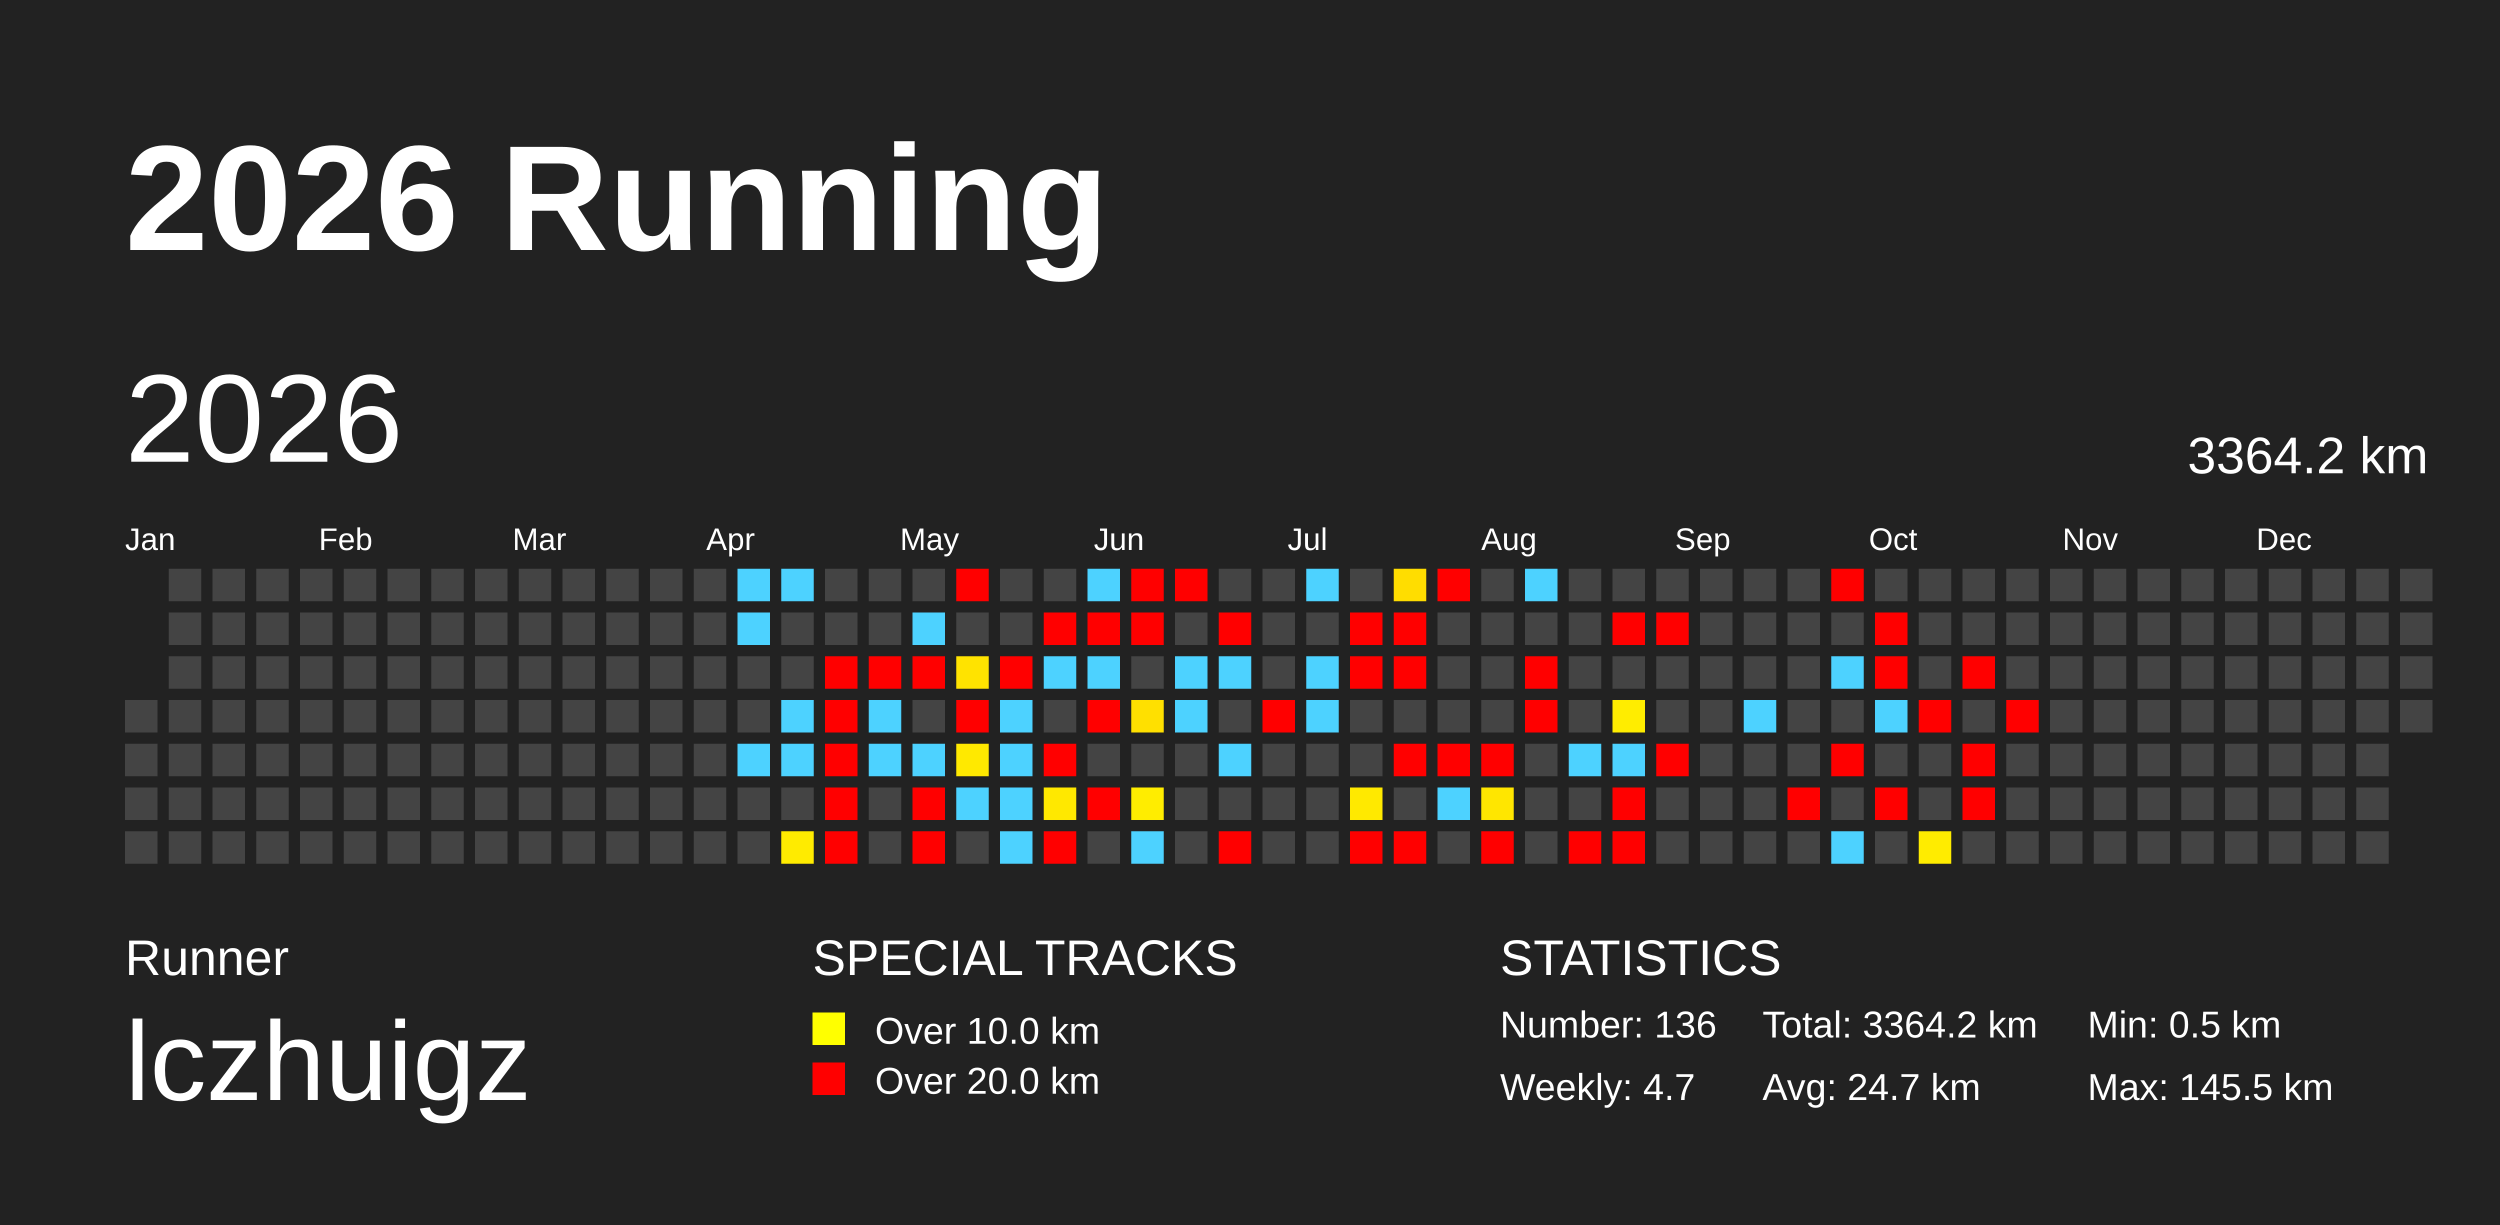
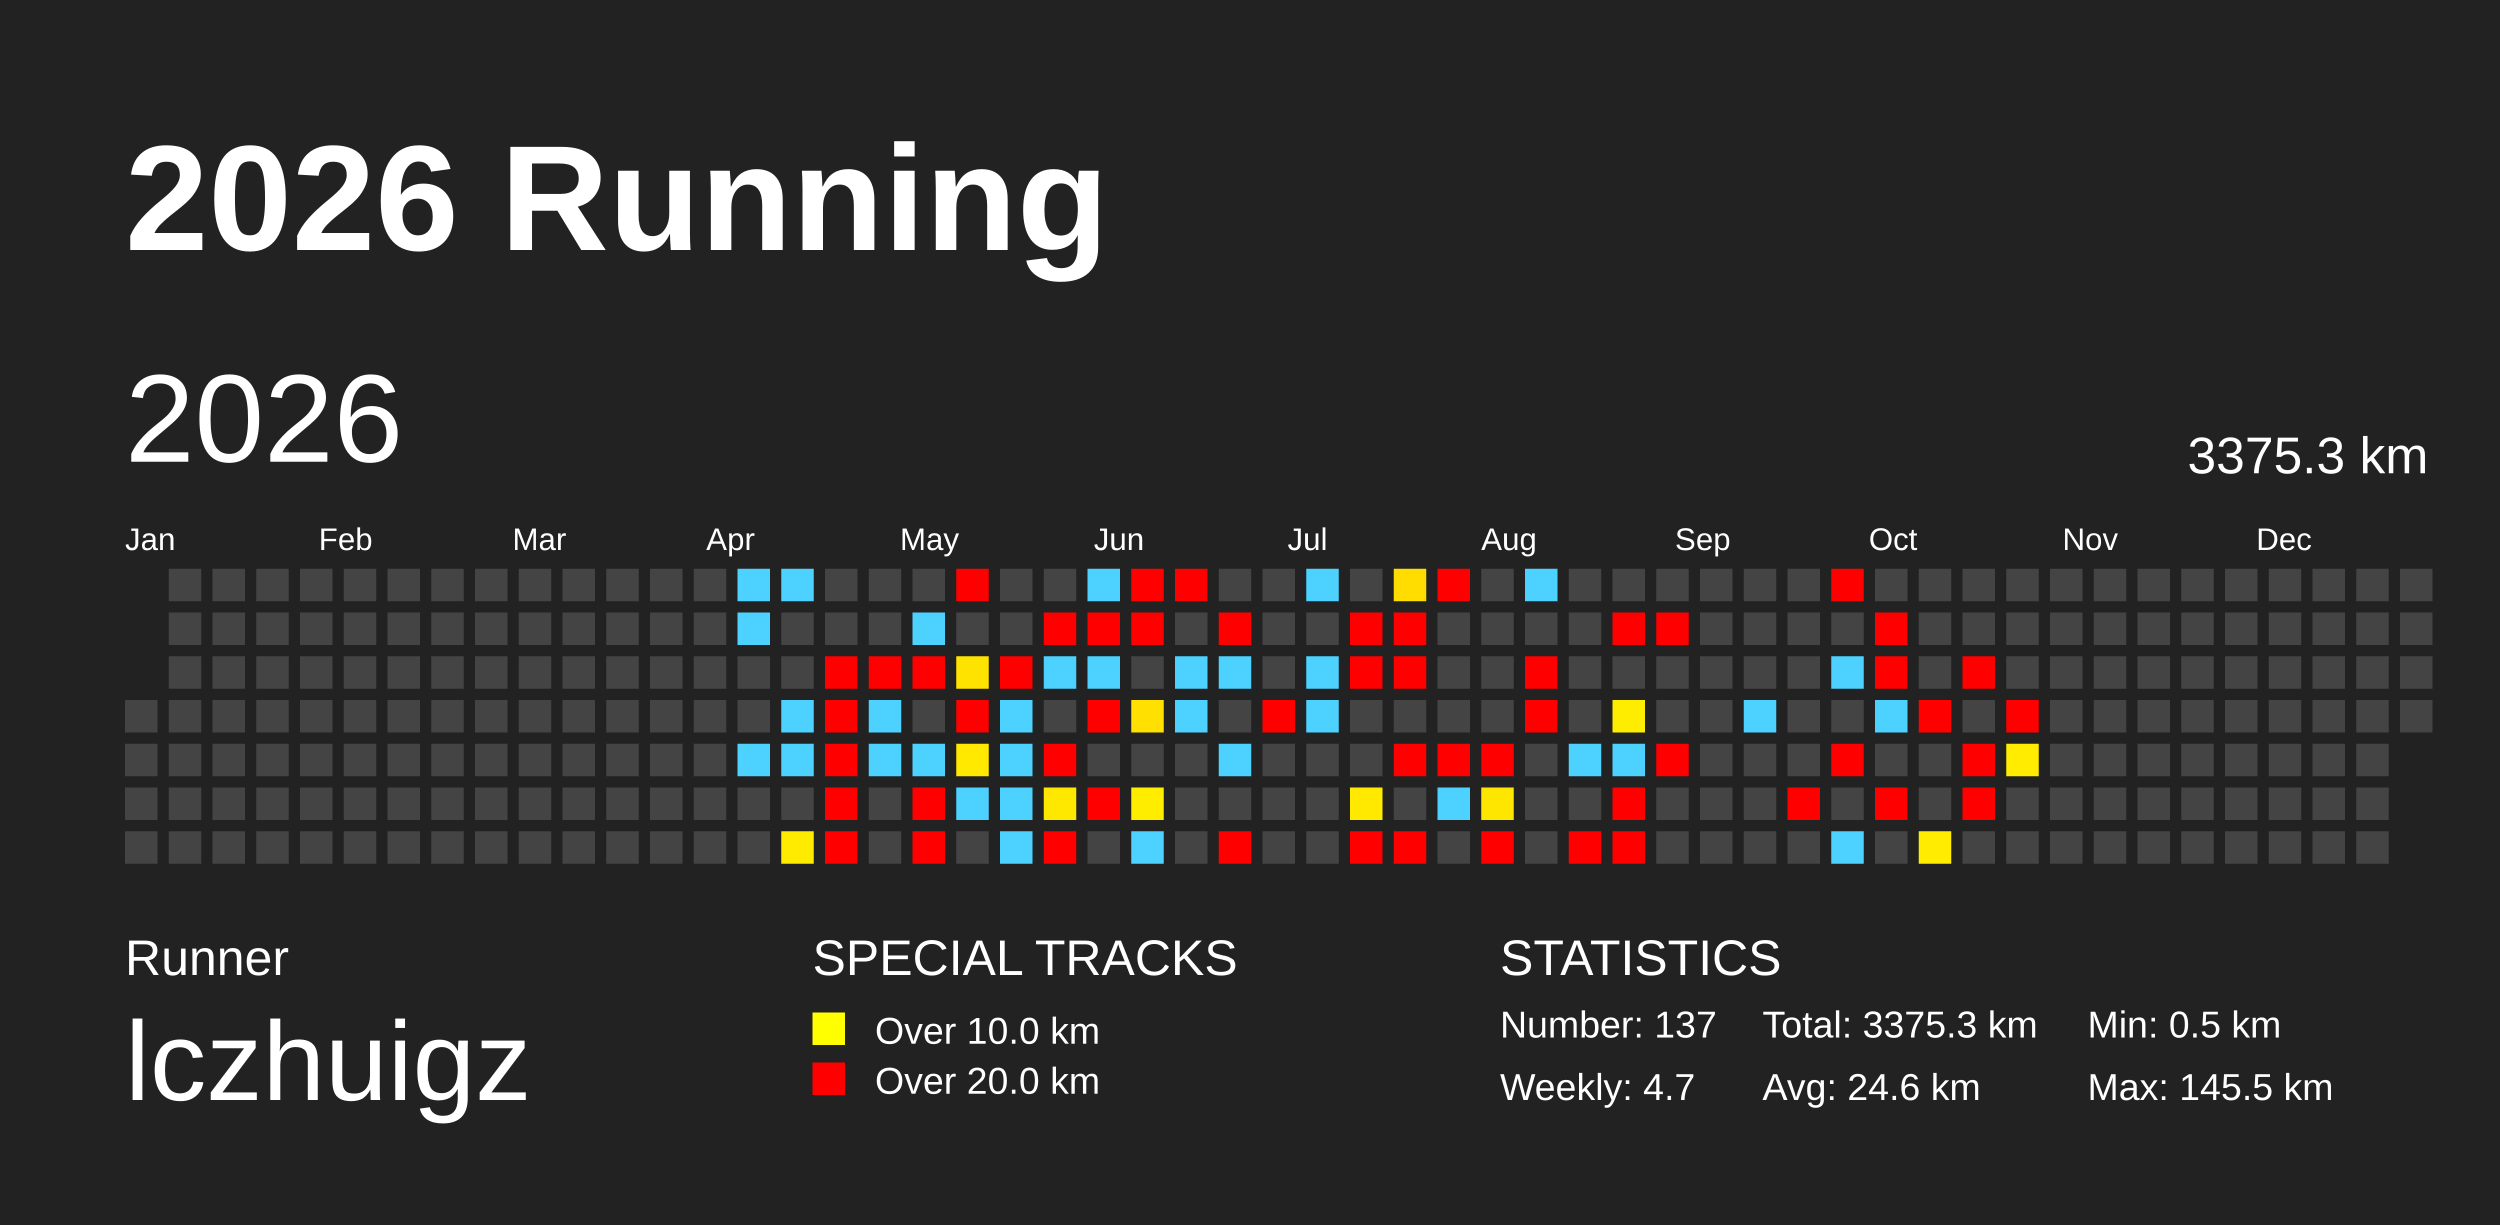
<svg xmlns="http://www.w3.org/2000/svg" baseProfile="full" height="98mm" version="1.1" viewBox="0,0,200,98" width="200mm">
  <defs>
    <pattern height="2" id="indoor-stripe" patternUnits="userSpaceOnUse" width="2">
      <line stroke="white" stroke-opacity="0.45" stroke-width="0.5" x1="0" x2="2" y1="2" y2="0" />
    </pattern>
  </defs>
  <rect fill="#222222" height="98" width="200" x="0" y="0" />
  <text fill="#FFFFFF" style="font-size:12px; font-family:Arial; font-weight:bold;" x="10" y="20">2026 Running</text>
  <text fill="#FFFFFF" style="font-size:4px; font-family:Arial" x="10" y="78">Runner</text>
  <text fill="#FFFFFF" style="font-size:9px; font-family:Arial" x="10" y="88">lczhuigz</text>
  <text fill="#FFFFFF" style="font-size:4px; font-family:Arial" x="65" y="78">SPECIAL TRACKS</text>
  <rect fill="yellow" height="2.6" width="2.6" x="65" y="81" />
  <text fill="#FFFFFF" style="font-size:3px; font-family:Arial" x="70" y="83.5">Over 10.0 km</text>
  <rect fill="red" height="2.6" width="2.6" x="65" y="85" />
  <text fill="#FFFFFF" style="font-size:3px; font-family:Arial" x="70" y="87.5">Over 20.0 km</text>
  <text fill="#FFFFFF" style="font-size:4px; font-family:Arial" x="120" y="78">STATISTICS</text>
-   <text fill="#FFFFFF" style="font-size:3px; font-family:Arial" x="120" y="83">Number: 136</text>
+   <text fill="#FFFFFF" style="font-size:3px; font-family:Arial" x="120" y="83">Number: 137</text>
  <text fill="#FFFFFF" style="font-size:3px; font-family:Arial" x="120" y="88">Weekly: 4.7</text>
-   <text fill="#FFFFFF" style="font-size:3px; font-family:Arial" x="141" y="83">Total: 3364.2 km</text>
-   <text fill="#FFFFFF" style="font-size:3px; font-family:Arial" x="141" y="88">Avg: 24.7 km</text>
+   <text fill="#FFFFFF" style="font-size:3px; font-family:Arial" x="141" y="83">Total: 3375.3 km</text>
+   <text fill="#FFFFFF" style="font-size:3px; font-family:Arial" x="141" y="88">Avg: 24.6 km</text>
  <text fill="#FFFFFF" style="font-size:3px; font-family:Arial" x="167" y="83">Min: 0.5 km</text>
  <text fill="#FFFFFF" style="font-size:3px; font-family:Arial" x="167" y="88">Max: 145.5 km</text>
  <text dominant-baseline="hanging" fill="#FFFFFF" style="font-size:10.0px; font-family:Arial;" x="10" y="30">2026</text>
-   <text dominant-baseline="hanging" fill="#FFFFFF" style="font-size:4.125px; font-family:Arial;" x="175" y="35">3364.2 km</text>
+   <text dominant-baseline="hanging" fill="#FFFFFF" style="font-size:4.125px; font-family:Arial;" x="175" y="35">3375.3 km</text>
  <text fill="#FFFFFF" style="font-size:2.5px; font-family:Arial" x="10.0" y="44">Jan</text>
  <text fill="#FFFFFF" style="font-size:2.5px; font-family:Arial" x="25.5" y="44">Feb</text>
  <text fill="#FFFFFF" style="font-size:2.5px; font-family:Arial" x="41.0" y="44">Mar</text>
  <text fill="#FFFFFF" style="font-size:2.5px; font-family:Arial" x="56.5" y="44">Apr</text>
  <text fill="#FFFFFF" style="font-size:2.5px; font-family:Arial" x="72.0" y="44">May</text>
  <text fill="#FFFFFF" style="font-size:2.5px; font-family:Arial" x="87.5" y="44">Jun</text>
  <text fill="#FFFFFF" style="font-size:2.5px; font-family:Arial" x="103.0" y="44">Jul</text>
  <text fill="#FFFFFF" style="font-size:2.5px; font-family:Arial" x="118.5" y="44">Aug</text>
  <text fill="#FFFFFF" style="font-size:2.5px; font-family:Arial" x="134.0" y="44">Sep</text>
  <text fill="#FFFFFF" style="font-size:2.5px; font-family:Arial" x="149.5" y="44">Oct</text>
  <text fill="#FFFFFF" style="font-size:2.5px; font-family:Arial" x="165.0" y="44">Nov</text>
  <text fill="#FFFFFF" style="font-size:2.5px; font-family:Arial" x="180.5" y="44">Dec</text>
  <rect fill="#444444" height="2.6" width="2.6" x="10.0" y="56.0" />
  <rect fill="#444444" height="2.6" width="2.6" x="10.0" y="59.5" />
  <rect fill="#444444" height="2.6" width="2.6" x="10.0" y="63.0" />
  <rect fill="#444444" height="2.6" width="2.6" x="10.0" y="66.5" />
  <rect fill="#444444" height="2.6" width="2.6" x="13.5" y="45.5" />
  <rect fill="#444444" height="2.6" width="2.6" x="13.5" y="49.0" />
  <rect fill="#444444" height="2.6" width="2.6" x="13.5" y="52.5" />
  <rect fill="#444444" height="2.6" width="2.6" x="13.5" y="56.0" />
  <rect fill="#444444" height="2.6" width="2.6" x="13.5" y="59.5" />
  <rect fill="#444444" height="2.6" width="2.6" x="13.5" y="63.0" />
  <rect fill="#444444" height="2.6" width="2.6" x="13.5" y="66.5" />
  <rect fill="#444444" height="2.6" width="2.6" x="17.0" y="45.5" />
  <rect fill="#444444" height="2.6" width="2.6" x="17.0" y="49.0" />
  <rect fill="#444444" height="2.6" width="2.6" x="17.0" y="52.5" />
  <rect fill="#444444" height="2.6" width="2.6" x="17.0" y="56.0" />
  <rect fill="#444444" height="2.6" width="2.6" x="17.0" y="59.5" />
  <rect fill="#444444" height="2.6" width="2.6" x="17.0" y="63.0" />
  <rect fill="#444444" height="2.6" width="2.6" x="17.0" y="66.5" />
  <rect fill="#444444" height="2.6" width="2.6" x="20.5" y="45.5" />
  <rect fill="#444444" height="2.6" width="2.6" x="20.5" y="49.0" />
  <rect fill="#444444" height="2.6" width="2.6" x="20.5" y="52.5" />
  <rect fill="#444444" height="2.6" width="2.6" x="20.5" y="56.0" />
  <rect fill="#444444" height="2.6" width="2.6" x="20.5" y="59.5" />
  <rect fill="#444444" height="2.6" width="2.6" x="20.5" y="63.0" />
  <rect fill="#444444" height="2.6" width="2.6" x="20.5" y="66.5" />
  <rect fill="#444444" height="2.6" width="2.6" x="24.0" y="45.5" />
  <rect fill="#444444" height="2.6" width="2.6" x="24.0" y="49.0" />
  <rect fill="#444444" height="2.6" width="2.6" x="24.0" y="52.5" />
  <rect fill="#444444" height="2.6" width="2.6" x="24.0" y="56.0" />
  <rect fill="#444444" height="2.6" width="2.6" x="24.0" y="59.5" />
  <rect fill="#444444" height="2.6" width="2.6" x="24.0" y="63.0" />
  <rect fill="#444444" height="2.6" width="2.6" x="24.0" y="66.5" />
  <rect fill="#444444" height="2.6" width="2.6" x="27.5" y="45.5" />
  <rect fill="#444444" height="2.6" width="2.6" x="27.5" y="49.0" />
  <rect fill="#444444" height="2.6" width="2.6" x="27.5" y="52.5" />
  <rect fill="#444444" height="2.6" width="2.6" x="27.5" y="56.0" />
  <rect fill="#444444" height="2.6" width="2.6" x="27.5" y="59.5" />
  <rect fill="#444444" height="2.6" width="2.6" x="27.5" y="63.0" />
  <rect fill="#444444" height="2.6" width="2.6" x="27.5" y="66.5" />
  <rect fill="#444444" height="2.6" width="2.6" x="31.0" y="45.5" />
  <rect fill="#444444" height="2.6" width="2.6" x="31.0" y="49.0" />
  <rect fill="#444444" height="2.6" width="2.6" x="31.0" y="52.5" />
  <rect fill="#444444" height="2.6" width="2.6" x="31.0" y="56.0" />
  <rect fill="#444444" height="2.6" width="2.6" x="31.0" y="59.5" />
  <rect fill="#444444" height="2.6" width="2.6" x="31.0" y="63.0" />
  <rect fill="#444444" height="2.6" width="2.6" x="31.0" y="66.5" />
  <rect fill="#444444" height="2.6" width="2.6" x="34.5" y="45.5" />
  <rect fill="#444444" height="2.6" width="2.6" x="34.5" y="49.0" />
  <rect fill="#444444" height="2.6" width="2.6" x="34.5" y="52.5" />
  <rect fill="#444444" height="2.6" width="2.6" x="34.5" y="56.0" />
  <rect fill="#444444" height="2.6" width="2.6" x="34.5" y="59.5" />
  <rect fill="#444444" height="2.6" width="2.6" x="34.5" y="63.0" />
  <rect fill="#444444" height="2.6" width="2.6" x="34.5" y="66.5" />
  <rect fill="#444444" height="2.6" width="2.6" x="38.0" y="45.5" />
  <rect fill="#444444" height="2.6" width="2.6" x="38.0" y="49.0" />
  <rect fill="#444444" height="2.6" width="2.6" x="38.0" y="52.5" />
  <rect fill="#444444" height="2.6" width="2.6" x="38.0" y="56.0" />
  <rect fill="#444444" height="2.6" width="2.6" x="38.0" y="59.5" />
  <rect fill="#444444" height="2.6" width="2.6" x="38.0" y="63.0" />
  <rect fill="#444444" height="2.6" width="2.6" x="38.0" y="66.5" />
  <rect fill="#444444" height="2.6" width="2.6" x="41.5" y="45.5" />
  <rect fill="#444444" height="2.6" width="2.6" x="41.5" y="49.0" />
  <rect fill="#444444" height="2.6" width="2.6" x="41.5" y="52.5" />
  <rect fill="#444444" height="2.6" width="2.6" x="41.5" y="56.0" />
  <rect fill="#444444" height="2.6" width="2.6" x="41.5" y="59.5" />
  <rect fill="#444444" height="2.6" width="2.6" x="41.5" y="63.0" />
  <rect fill="#444444" height="2.6" width="2.6" x="41.5" y="66.5" />
  <rect fill="#444444" height="2.6" width="2.6" x="45.0" y="45.5" />
  <rect fill="#444444" height="2.6" width="2.6" x="45.0" y="49.0" />
  <rect fill="#444444" height="2.6" width="2.6" x="45.0" y="52.5" />
  <rect fill="#444444" height="2.6" width="2.6" x="45.0" y="56.0" />
  <rect fill="#444444" height="2.6" width="2.6" x="45.0" y="59.5" />
  <rect fill="#444444" height="2.6" width="2.6" x="45.0" y="63.0" />
  <rect fill="#444444" height="2.6" width="2.6" x="45.0" y="66.5" />
  <rect fill="#444444" height="2.6" width="2.6" x="48.5" y="45.5" />
  <rect fill="#444444" height="2.6" width="2.6" x="48.5" y="49.0" />
  <rect fill="#444444" height="2.6" width="2.6" x="48.5" y="52.5" />
  <rect fill="#444444" height="2.6" width="2.6" x="48.5" y="56.0" />
  <rect fill="#444444" height="2.6" width="2.6" x="48.5" y="59.5" />
  <rect fill="#444444" height="2.6" width="2.6" x="48.5" y="63.0" />
  <rect fill="#444444" height="2.6" width="2.6" x="48.5" y="66.5" />
  <rect fill="#444444" height="2.6" width="2.6" x="52.0" y="45.5" />
  <rect fill="#444444" height="2.6" width="2.6" x="52.0" y="49.0" />
  <rect fill="#444444" height="2.6" width="2.6" x="52.0" y="52.5" />
  <rect fill="#444444" height="2.6" width="2.6" x="52.0" y="56.0" />
  <rect fill="#444444" height="2.6" width="2.6" x="52.0" y="59.5" />
  <rect fill="#444444" height="2.6" width="2.6" x="52.0" y="63.0" />
  <rect fill="#444444" height="2.6" width="2.6" x="52.0" y="66.5" />
  <rect fill="#444444" height="2.6" width="2.6" x="55.5" y="45.5" />
  <rect fill="#444444" height="2.6" width="2.6" x="55.5" y="49.0" />
  <rect fill="#444444" height="2.6" width="2.6" x="55.5" y="52.5" />
  <rect fill="#444444" height="2.6" width="2.6" x="55.5" y="56.0" />
  <rect fill="#444444" height="2.6" width="2.6" x="55.5" y="59.5" />
  <rect fill="#444444" height="2.6" width="2.6" x="55.5" y="63.0" />
  <rect fill="#444444" height="2.6" width="2.6" x="55.5" y="66.5" />
  <rect fill="#4dd2ff" height="2.6" width="2.6" x="59.0" y="45.5" />
  <rect fill="#4dd2ff" height="2.6" width="2.6" x="59.0" y="49.0" />
  <rect fill="#444444" height="2.6" width="2.6" x="59.0" y="52.5" />
  <rect fill="#444444" height="2.6" width="2.6" x="59.0" y="56.0" />
  <rect fill="#4dd2ff" height="2.6" width="2.6" x="59.0" y="59.5" />
  <rect fill="#444444" height="2.6" width="2.6" x="59.0" y="63.0" />
  <rect fill="#444444" height="2.6" width="2.6" x="59.0" y="66.5" />
  <rect fill="#4dd2ff" height="2.6" width="2.6" x="62.5" y="45.5" />
  <rect fill="#444444" height="2.6" width="2.6" x="62.5" y="49.0" />
  <rect fill="#444444" height="2.6" width="2.6" x="62.5" y="52.5" />
  <rect fill="#4dd2ff" height="2.6" width="2.6" x="62.5" y="56.0" />
  <rect fill="#4dd2ff" height="2.6" width="2.6" x="62.5" y="59.5" />
  <rect fill="#444444" height="2.6" width="2.6" x="62.5" y="63.0" />
  <rect fill="#ffeb00" height="2.6" width="2.6" x="62.5" y="66.5" />
  <rect fill="#444444" height="2.6" width="2.6" x="66.0" y="45.5" />
  <rect fill="#444444" height="2.6" width="2.6" x="66.0" y="49.0" />
  <rect fill="red" height="2.6" width="2.6" x="66.0" y="52.5" />
  <rect fill="red" height="2.6" width="2.6" x="66.0" y="56.0" />
  <rect fill="red" height="2.6" width="2.6" x="66.0" y="59.5" />
  <rect fill="red" height="2.6" width="2.6" x="66.0" y="63.0" />
  <rect fill="red" height="2.6" width="2.6" x="66.0" y="66.5" />
  <rect fill="#444444" height="2.6" width="2.6" x="69.5" y="45.5" />
  <rect fill="#444444" height="2.6" width="2.6" x="69.5" y="49.0" />
  <rect fill="red" height="2.6" width="2.6" x="69.5" y="52.5" />
  <rect fill="#4dd2ff" height="2.6" width="2.6" x="69.5" y="56.0" />
  <rect fill="#4dd2ff" height="2.6" width="2.6" x="69.5" y="59.5" />
  <rect fill="#444444" height="2.6" width="2.6" x="69.5" y="63.0" />
  <rect fill="#444444" height="2.6" width="2.6" x="69.5" y="66.5" />
  <rect fill="#444444" height="2.6" width="2.6" x="73.0" y="45.5" />
  <rect fill="#4dd2ff" height="2.6" width="2.6" x="73.0" y="49.0" />
  <rect fill="red" height="2.6" width="2.6" x="73.0" y="52.5" />
  <rect fill="#444444" height="2.6" width="2.6" x="73.0" y="56.0" />
  <rect fill="#4dd2ff" height="2.6" width="2.6" x="73.0" y="59.5" />
  <rect fill="red" height="2.6" width="2.6" x="73.0" y="63.0" />
  <rect fill="red" height="2.6" width="2.6" x="73.0" y="66.5" />
  <rect fill="red" height="2.6" width="2.6" x="76.5" y="45.5" />
  <rect fill="#444444" height="2.6" width="2.6" x="76.5" y="49.0" />
  <rect fill="#ffe300" height="2.6" width="2.6" x="76.5" y="52.5" />
  <rect fill="red" height="2.6" width="2.6" x="76.5" y="56.0" />
  <rect fill="#ffe900" height="2.6" width="2.6" x="76.5" y="59.5" />
  <rect fill="#4dd2ff" height="2.6" width="2.6" x="76.5" y="63.0" />
  <rect fill="#444444" height="2.6" width="2.6" x="76.5" y="66.5" />
  <rect fill="#444444" height="2.6" width="2.6" x="80.0" y="45.5" />
  <rect fill="#444444" height="2.6" width="2.6" x="80.0" y="49.0" />
  <rect fill="red" height="2.6" width="2.6" x="80.0" y="52.5" />
  <rect fill="#4dd2ff" height="2.6" width="2.6" x="80.0" y="56.0" />
  <rect fill="#4dd2ff" height="2.6" width="2.6" x="80.0" y="59.5" />
  <rect fill="#4dd2ff" height="2.6" width="2.6" x="80.0" y="63.0" />
  <rect fill="#4dd2ff" height="2.6" width="2.6" x="80.0" y="66.5" />
  <rect fill="#444444" height="2.6" width="2.6" x="83.5" y="45.5" />
  <rect fill="red" height="2.6" width="2.6" x="83.5" y="49.0" />
  <rect fill="#4dd2ff" height="2.6" width="2.6" x="83.5" y="52.5" />
  <rect fill="#444444" height="2.6" width="2.6" x="83.5" y="56.0" />
  <rect fill="red" height="2.6" width="2.6" x="83.5" y="59.5" />
  <rect fill="#ffe800" height="2.6" width="2.6" x="83.5" y="63.0" />
  <rect fill="red" height="2.6" width="2.6" x="83.5" y="66.5" />
  <rect fill="#4dd2ff" height="2.6" width="2.6" x="87.0" y="45.5" />
  <rect fill="red" height="2.6" width="2.6" x="87.0" y="49.0" />
  <rect fill="#4dd2ff" height="2.6" width="2.6" x="87.0" y="52.5" />
  <rect fill="red" height="2.6" width="2.6" x="87.0" y="56.0" />
  <rect fill="#444444" height="2.6" width="2.6" x="87.0" y="59.5" />
  <rect fill="red" height="2.6" width="2.6" x="87.0" y="63.0" />
  <rect fill="#444444" height="2.6" width="2.6" x="87.0" y="66.5" />
  <rect fill="red" height="2.6" width="2.6" x="90.5" y="45.5" />
  <rect fill="red" height="2.6" width="2.6" x="90.5" y="49.0" />
  <rect fill="#444444" height="2.6" width="2.6" x="90.5" y="52.5" />
  <rect fill="#ffe000" height="2.6" width="2.6" x="90.5" y="56.0" />
  <rect fill="#444444" height="2.6" width="2.6" x="90.5" y="59.5" />
  <rect fill="#ffed00" height="2.6" width="2.6" x="90.5" y="63.0" />
  <rect fill="#4dd2ff" height="2.6" width="2.6" x="90.5" y="66.5" />
  <rect fill="red" height="2.6" width="2.6" x="94.0" y="45.5" />
  <rect fill="#444444" height="2.6" width="2.6" x="94.0" y="49.0" />
  <rect fill="#4dd2ff" height="2.6" width="2.6" x="94.0" y="52.5" />
  <rect fill="#4dd2ff" height="2.6" width="2.6" x="94.0" y="56.0" />
  <rect fill="#444444" height="2.6" width="2.6" x="94.0" y="59.5" />
  <rect fill="#444444" height="2.6" width="2.6" x="94.0" y="63.0" />
  <rect fill="#444444" height="2.6" width="2.6" x="94.0" y="66.5" />
  <rect fill="#444444" height="2.6" width="2.6" x="97.5" y="45.5" />
  <rect fill="red" height="2.6" width="2.6" x="97.5" y="49.0" />
  <rect fill="#4dd2ff" height="2.6" width="2.6" x="97.5" y="52.5" />
  <rect fill="#444444" height="2.6" width="2.6" x="97.5" y="56.0" />
  <rect fill="#4dd2ff" height="2.6" width="2.6" x="97.5" y="59.5" />
  <rect fill="#444444" height="2.6" width="2.6" x="97.5" y="63.0" />
  <rect fill="red" height="2.6" width="2.6" x="97.5" y="66.5" />
  <rect fill="#444444" height="2.6" width="2.6" x="101.0" y="45.5" />
  <rect fill="#444444" height="2.6" width="2.6" x="101.0" y="49.0" />
  <rect fill="#444444" height="2.6" width="2.6" x="101.0" y="52.5" />
  <rect fill="red" height="2.6" width="2.6" x="101.0" y="56.0" />
  <rect fill="#444444" height="2.6" width="2.6" x="101.0" y="59.5" />
  <rect fill="#444444" height="2.6" width="2.6" x="101.0" y="63.0" />
  <rect fill="#444444" height="2.6" width="2.6" x="101.0" y="66.5" />
  <rect fill="#4dd2ff" height="2.6" width="2.6" x="104.5" y="45.5" />
  <rect fill="#444444" height="2.6" width="2.6" x="104.5" y="49.0" />
  <rect fill="#4dd2ff" height="2.6" width="2.6" x="104.5" y="52.5" />
  <rect fill="#4dd2ff" height="2.6" width="2.6" x="104.5" y="56.0" />
  <rect fill="#444444" height="2.6" width="2.6" x="104.5" y="59.5" />
  <rect fill="#444444" height="2.6" width="2.6" x="104.5" y="63.0" />
  <rect fill="#444444" height="2.6" width="2.6" x="104.5" y="66.5" />
  <rect fill="#444444" height="2.6" width="2.6" x="108.0" y="45.5" />
  <rect fill="red" height="2.6" width="2.6" x="108.0" y="49.0" />
  <rect fill="red" height="2.6" width="2.6" x="108.0" y="52.5" />
  <rect fill="#444444" height="2.6" width="2.6" x="108.0" y="56.0" />
  <rect fill="#444444" height="2.6" width="2.6" x="108.0" y="59.5" />
  <rect fill="#ffe900" height="2.6" width="2.6" x="108.0" y="63.0" />
  <rect fill="red" height="2.6" width="2.6" x="108.0" y="66.5" />
  <rect fill="#ffdd00" height="2.6" width="2.6" x="111.5" y="45.5" />
  <rect fill="red" height="2.6" width="2.6" x="111.5" y="49.0" />
  <rect fill="red" height="2.6" width="2.6" x="111.5" y="52.5" />
  <rect fill="#444444" height="2.6" width="2.6" x="111.5" y="56.0" />
  <rect fill="red" height="2.6" width="2.6" x="111.5" y="59.5" />
  <rect fill="#444444" height="2.6" width="2.6" x="111.5" y="63.0" />
  <rect fill="red" height="2.6" width="2.6" x="111.5" y="66.5" />
  <rect fill="red" height="2.6" width="2.6" x="115.0" y="45.5" />
  <rect fill="#444444" height="2.6" width="2.6" x="115.0" y="49.0" />
  <rect fill="#444444" height="2.6" width="2.6" x="115.0" y="52.5" />
  <rect fill="#444444" height="2.6" width="2.6" x="115.0" y="56.0" />
  <rect fill="red" height="2.6" width="2.6" x="115.0" y="59.5" />
  <rect fill="#4dd2ff" height="2.6" width="2.6" x="115.0" y="63.0" />
  <rect fill="#444444" height="2.6" width="2.6" x="115.0" y="66.5" />
  <rect fill="#444444" height="2.6" width="2.6" x="118.5" y="45.5" />
  <rect fill="#444444" height="2.6" width="2.6" x="118.5" y="49.0" />
  <rect fill="#444444" height="2.6" width="2.6" x="118.5" y="52.5" />
  <rect fill="#444444" height="2.6" width="2.6" x="118.5" y="56.0" />
  <rect fill="red" height="2.6" width="2.6" x="118.5" y="59.5" />
  <rect fill="#ffe600" height="2.6" width="2.6" x="118.5" y="63.0" />
  <rect fill="red" height="2.6" width="2.6" x="118.5" y="66.5" />
  <rect fill="#4dd2ff" height="2.6" width="2.6" x="122.0" y="45.5" />
  <rect fill="#444444" height="2.6" width="2.6" x="122.0" y="49.0" />
  <rect fill="red" height="2.6" width="2.6" x="122.0" y="52.5" />
  <rect fill="red" height="2.6" width="2.6" x="122.0" y="56.0" />
  <rect fill="#444444" height="2.6" width="2.6" x="122.0" y="59.5" />
  <rect fill="#444444" height="2.6" width="2.6" x="122.0" y="63.0" />
  <rect fill="#444444" height="2.6" width="2.6" x="122.0" y="66.5" />
  <rect fill="#444444" height="2.6" width="2.6" x="125.5" y="45.5" />
  <rect fill="#444444" height="2.6" width="2.6" x="125.5" y="49.0" />
  <rect fill="#444444" height="2.6" width="2.6" x="125.5" y="52.5" />
  <rect fill="#444444" height="2.6" width="2.6" x="125.5" y="56.0" />
  <rect fill="#4dd2ff" height="2.6" width="2.6" x="125.5" y="59.5" />
  <rect fill="#444444" height="2.6" width="2.6" x="125.5" y="63.0" />
  <rect fill="red" height="2.6" width="2.6" x="125.5" y="66.5" />
  <rect fill="#444444" height="2.6" width="2.6" x="129.0" y="45.5" />
  <rect fill="red" height="2.6" width="2.6" x="129.0" y="49.0" />
  <rect fill="#444444" height="2.6" width="2.6" x="129.0" y="52.5" />
  <rect fill="#ffed00" height="2.6" width="2.6" x="129.0" y="56.0" />
  <rect fill="#4dd2ff" height="2.6" width="2.6" x="129.0" y="59.5" />
  <rect fill="red" height="2.6" width="2.6" x="129.0" y="63.0" />
  <rect fill="red" height="2.6" width="2.6" x="129.0" y="66.5" />
  <rect fill="#444444" height="2.6" width="2.6" x="132.5" y="45.5" />
  <rect fill="red" height="2.6" width="2.6" x="132.5" y="49.0" />
  <rect fill="#444444" height="2.6" width="2.6" x="132.5" y="52.5" />
  <rect fill="#444444" height="2.6" width="2.6" x="132.5" y="56.0" />
  <rect fill="red" height="2.6" width="2.6" x="132.5" y="59.5" />
  <rect fill="#444444" height="2.6" width="2.6" x="132.5" y="63.0" />
  <rect fill="#444444" height="2.6" width="2.6" x="132.5" y="66.5" />
  <rect fill="#444444" height="2.6" width="2.6" x="136.0" y="45.5" />
  <rect fill="#444444" height="2.6" width="2.6" x="136.0" y="49.0" />
  <rect fill="#444444" height="2.6" width="2.6" x="136.0" y="52.5" />
  <rect fill="#444444" height="2.6" width="2.6" x="136.0" y="56.0" />
  <rect fill="#444444" height="2.6" width="2.6" x="136.0" y="59.5" />
  <rect fill="#444444" height="2.6" width="2.6" x="136.0" y="63.0" />
  <rect fill="#444444" height="2.6" width="2.6" x="136.0" y="66.5" />
  <rect fill="#444444" height="2.6" width="2.6" x="139.5" y="45.5" />
  <rect fill="#444444" height="2.6" width="2.6" x="139.5" y="49.0" />
  <rect fill="#444444" height="2.6" width="2.6" x="139.5" y="52.5" />
  <rect fill="#4dd2ff" height="2.6" width="2.6" x="139.5" y="56.0" />
  <rect fill="#444444" height="2.6" width="2.6" x="139.5" y="59.5" />
  <rect fill="#444444" height="2.6" width="2.6" x="139.5" y="63.0" />
  <rect fill="#444444" height="2.6" width="2.6" x="139.5" y="66.5" />
  <rect fill="#444444" height="2.6" width="2.6" x="143.0" y="45.5" />
  <rect fill="#444444" height="2.6" width="2.6" x="143.0" y="49.0" />
  <rect fill="#444444" height="2.6" width="2.6" x="143.0" y="52.5" />
  <rect fill="#444444" height="2.6" width="2.6" x="143.0" y="56.0" />
  <rect fill="#444444" height="2.6" width="2.6" x="143.0" y="59.5" />
  <rect fill="red" height="2.6" width="2.6" x="143.0" y="63.0" />
  <rect fill="#444444" height="2.6" width="2.6" x="143.0" y="66.5" />
  <rect fill="red" height="2.6" width="2.6" x="146.5" y="45.5" />
  <rect fill="#444444" height="2.6" width="2.6" x="146.5" y="49.0" />
  <rect fill="#4dd2ff" height="2.6" width="2.6" x="146.5" y="52.5" />
  <rect fill="#444444" height="2.6" width="2.6" x="146.5" y="56.0" />
  <rect fill="red" height="2.6" width="2.6" x="146.5" y="59.5" />
  <rect fill="#444444" height="2.6" width="2.6" x="146.5" y="63.0" />
  <rect fill="#4dd2ff" height="2.6" width="2.6" x="146.5" y="66.5" />
  <rect fill="#444444" height="2.6" width="2.6" x="150.0" y="45.5" />
  <rect fill="red" height="2.6" width="2.6" x="150.0" y="49.0" />
  <rect fill="red" height="2.6" width="2.6" x="150.0" y="52.5" />
  <rect fill="#4dd2ff" height="2.6" width="2.6" x="150.0" y="56.0" />
  <rect fill="#444444" height="2.6" width="2.6" x="150.0" y="59.5" />
  <rect fill="red" height="2.6" width="2.6" x="150.0" y="63.0" />
  <rect fill="#444444" height="2.6" width="2.6" x="150.0" y="66.5" />
  <rect fill="#444444" height="2.6" width="2.6" x="153.5" y="45.5" />
  <rect fill="#444444" height="2.6" width="2.6" x="153.5" y="49.0" />
  <rect fill="#444444" height="2.6" width="2.6" x="153.5" y="52.5" />
  <rect fill="red" height="2.6" width="2.6" x="153.5" y="56.0" />
  <rect fill="#444444" height="2.6" width="2.6" x="153.5" y="59.5" />
  <rect fill="#444444" height="2.6" width="2.6" x="153.5" y="63.0" />
  <rect fill="#ffec00" height="2.6" width="2.6" x="153.5" y="66.5" />
  <rect fill="#444444" height="2.6" width="2.6" x="157.0" y="45.5" />
  <rect fill="#444444" height="2.6" width="2.6" x="157.0" y="49.0" />
  <rect fill="red" height="2.6" width="2.6" x="157.0" y="52.5" />
  <rect fill="#444444" height="2.6" width="2.6" x="157.0" y="56.0" />
  <rect fill="red" height="2.6" width="2.6" x="157.0" y="59.5" />
  <rect fill="red" height="2.6" width="2.6" x="157.0" y="63.0" />
  <rect fill="#444444" height="2.6" width="2.6" x="157.0" y="66.5" />
  <rect fill="#444444" height="2.6" width="2.6" x="160.5" y="45.5" />
  <rect fill="#444444" height="2.6" width="2.6" x="160.5" y="49.0" />
  <rect fill="#444444" height="2.6" width="2.6" x="160.5" y="52.5" />
  <rect fill="red" height="2.6" width="2.6" x="160.5" y="56.0" />
-   <rect fill="#444444" height="2.6" width="2.6" x="160.5" y="59.5" />
+   <rect fill="#ffec00" height="2.6" width="2.6" x="160.5" y="59.5" />
  <rect fill="#444444" height="2.6" width="2.6" x="160.5" y="63.0" />
  <rect fill="#444444" height="2.6" width="2.6" x="160.5" y="66.5" />
  <rect fill="#444444" height="2.6" width="2.6" x="164.0" y="45.5" />
  <rect fill="#444444" height="2.6" width="2.6" x="164.0" y="49.0" />
  <rect fill="#444444" height="2.6" width="2.6" x="164.0" y="52.5" />
  <rect fill="#444444" height="2.6" width="2.6" x="164.0" y="56.0" />
  <rect fill="#444444" height="2.6" width="2.6" x="164.0" y="59.5" />
  <rect fill="#444444" height="2.6" width="2.6" x="164.0" y="63.0" />
  <rect fill="#444444" height="2.6" width="2.6" x="164.0" y="66.5" />
  <rect fill="#444444" height="2.6" width="2.6" x="167.5" y="45.5" />
  <rect fill="#444444" height="2.6" width="2.6" x="167.5" y="49.0" />
  <rect fill="#444444" height="2.6" width="2.6" x="167.5" y="52.5" />
  <rect fill="#444444" height="2.6" width="2.6" x="167.5" y="56.0" />
  <rect fill="#444444" height="2.6" width="2.6" x="167.5" y="59.5" />
  <rect fill="#444444" height="2.6" width="2.6" x="167.5" y="63.0" />
  <rect fill="#444444" height="2.6" width="2.6" x="167.5" y="66.5" />
  <rect fill="#444444" height="2.6" width="2.6" x="171.0" y="45.5" />
  <rect fill="#444444" height="2.6" width="2.6" x="171.0" y="49.0" />
  <rect fill="#444444" height="2.6" width="2.6" x="171.0" y="52.5" />
  <rect fill="#444444" height="2.6" width="2.6" x="171.0" y="56.0" />
  <rect fill="#444444" height="2.6" width="2.6" x="171.0" y="59.5" />
  <rect fill="#444444" height="2.6" width="2.6" x="171.0" y="63.0" />
  <rect fill="#444444" height="2.6" width="2.6" x="171.0" y="66.5" />
  <rect fill="#444444" height="2.6" width="2.6" x="174.5" y="45.5" />
  <rect fill="#444444" height="2.6" width="2.6" x="174.5" y="49.0" />
  <rect fill="#444444" height="2.6" width="2.6" x="174.5" y="52.5" />
  <rect fill="#444444" height="2.6" width="2.6" x="174.5" y="56.0" />
  <rect fill="#444444" height="2.6" width="2.6" x="174.5" y="59.5" />
  <rect fill="#444444" height="2.6" width="2.6" x="174.5" y="63.0" />
  <rect fill="#444444" height="2.6" width="2.6" x="174.5" y="66.5" />
  <rect fill="#444444" height="2.6" width="2.6" x="178.0" y="45.5" />
  <rect fill="#444444" height="2.6" width="2.6" x="178.0" y="49.0" />
  <rect fill="#444444" height="2.6" width="2.6" x="178.0" y="52.5" />
  <rect fill="#444444" height="2.6" width="2.6" x="178.0" y="56.0" />
  <rect fill="#444444" height="2.6" width="2.6" x="178.0" y="59.5" />
  <rect fill="#444444" height="2.6" width="2.6" x="178.0" y="63.0" />
  <rect fill="#444444" height="2.6" width="2.6" x="178.0" y="66.5" />
  <rect fill="#444444" height="2.6" width="2.6" x="181.5" y="45.5" />
  <rect fill="#444444" height="2.6" width="2.6" x="181.5" y="49.0" />
  <rect fill="#444444" height="2.6" width="2.6" x="181.5" y="52.5" />
  <rect fill="#444444" height="2.6" width="2.6" x="181.5" y="56.0" />
  <rect fill="#444444" height="2.6" width="2.6" x="181.5" y="59.5" />
  <rect fill="#444444" height="2.6" width="2.6" x="181.5" y="63.0" />
  <rect fill="#444444" height="2.6" width="2.6" x="181.5" y="66.5" />
  <rect fill="#444444" height="2.6" width="2.6" x="185.0" y="45.5" />
  <rect fill="#444444" height="2.6" width="2.6" x="185.0" y="49.0" />
  <rect fill="#444444" height="2.6" width="2.6" x="185.0" y="52.5" />
  <rect fill="#444444" height="2.6" width="2.6" x="185.0" y="56.0" />
  <rect fill="#444444" height="2.6" width="2.6" x="185.0" y="59.5" />
  <rect fill="#444444" height="2.6" width="2.6" x="185.0" y="63.0" />
  <rect fill="#444444" height="2.6" width="2.6" x="185.0" y="66.5" />
  <rect fill="#444444" height="2.6" width="2.6" x="188.5" y="45.5" />
  <rect fill="#444444" height="2.6" width="2.6" x="188.5" y="49.0" />
  <rect fill="#444444" height="2.6" width="2.6" x="188.5" y="52.5" />
  <rect fill="#444444" height="2.6" width="2.6" x="188.5" y="56.0" />
  <rect fill="#444444" height="2.6" width="2.6" x="188.5" y="59.5" />
  <rect fill="#444444" height="2.6" width="2.6" x="188.5" y="63.0" />
  <rect fill="#444444" height="2.6" width="2.6" x="188.5" y="66.5" />
  <rect fill="#444444" height="2.6" width="2.6" x="192.0" y="45.5" />
  <rect fill="#444444" height="2.6" width="2.6" x="192.0" y="49.0" />
  <rect fill="#444444" height="2.6" width="2.6" x="192.0" y="52.5" />
  <rect fill="#444444" height="2.6" width="2.6" x="192.0" y="56.0" />
</svg>
